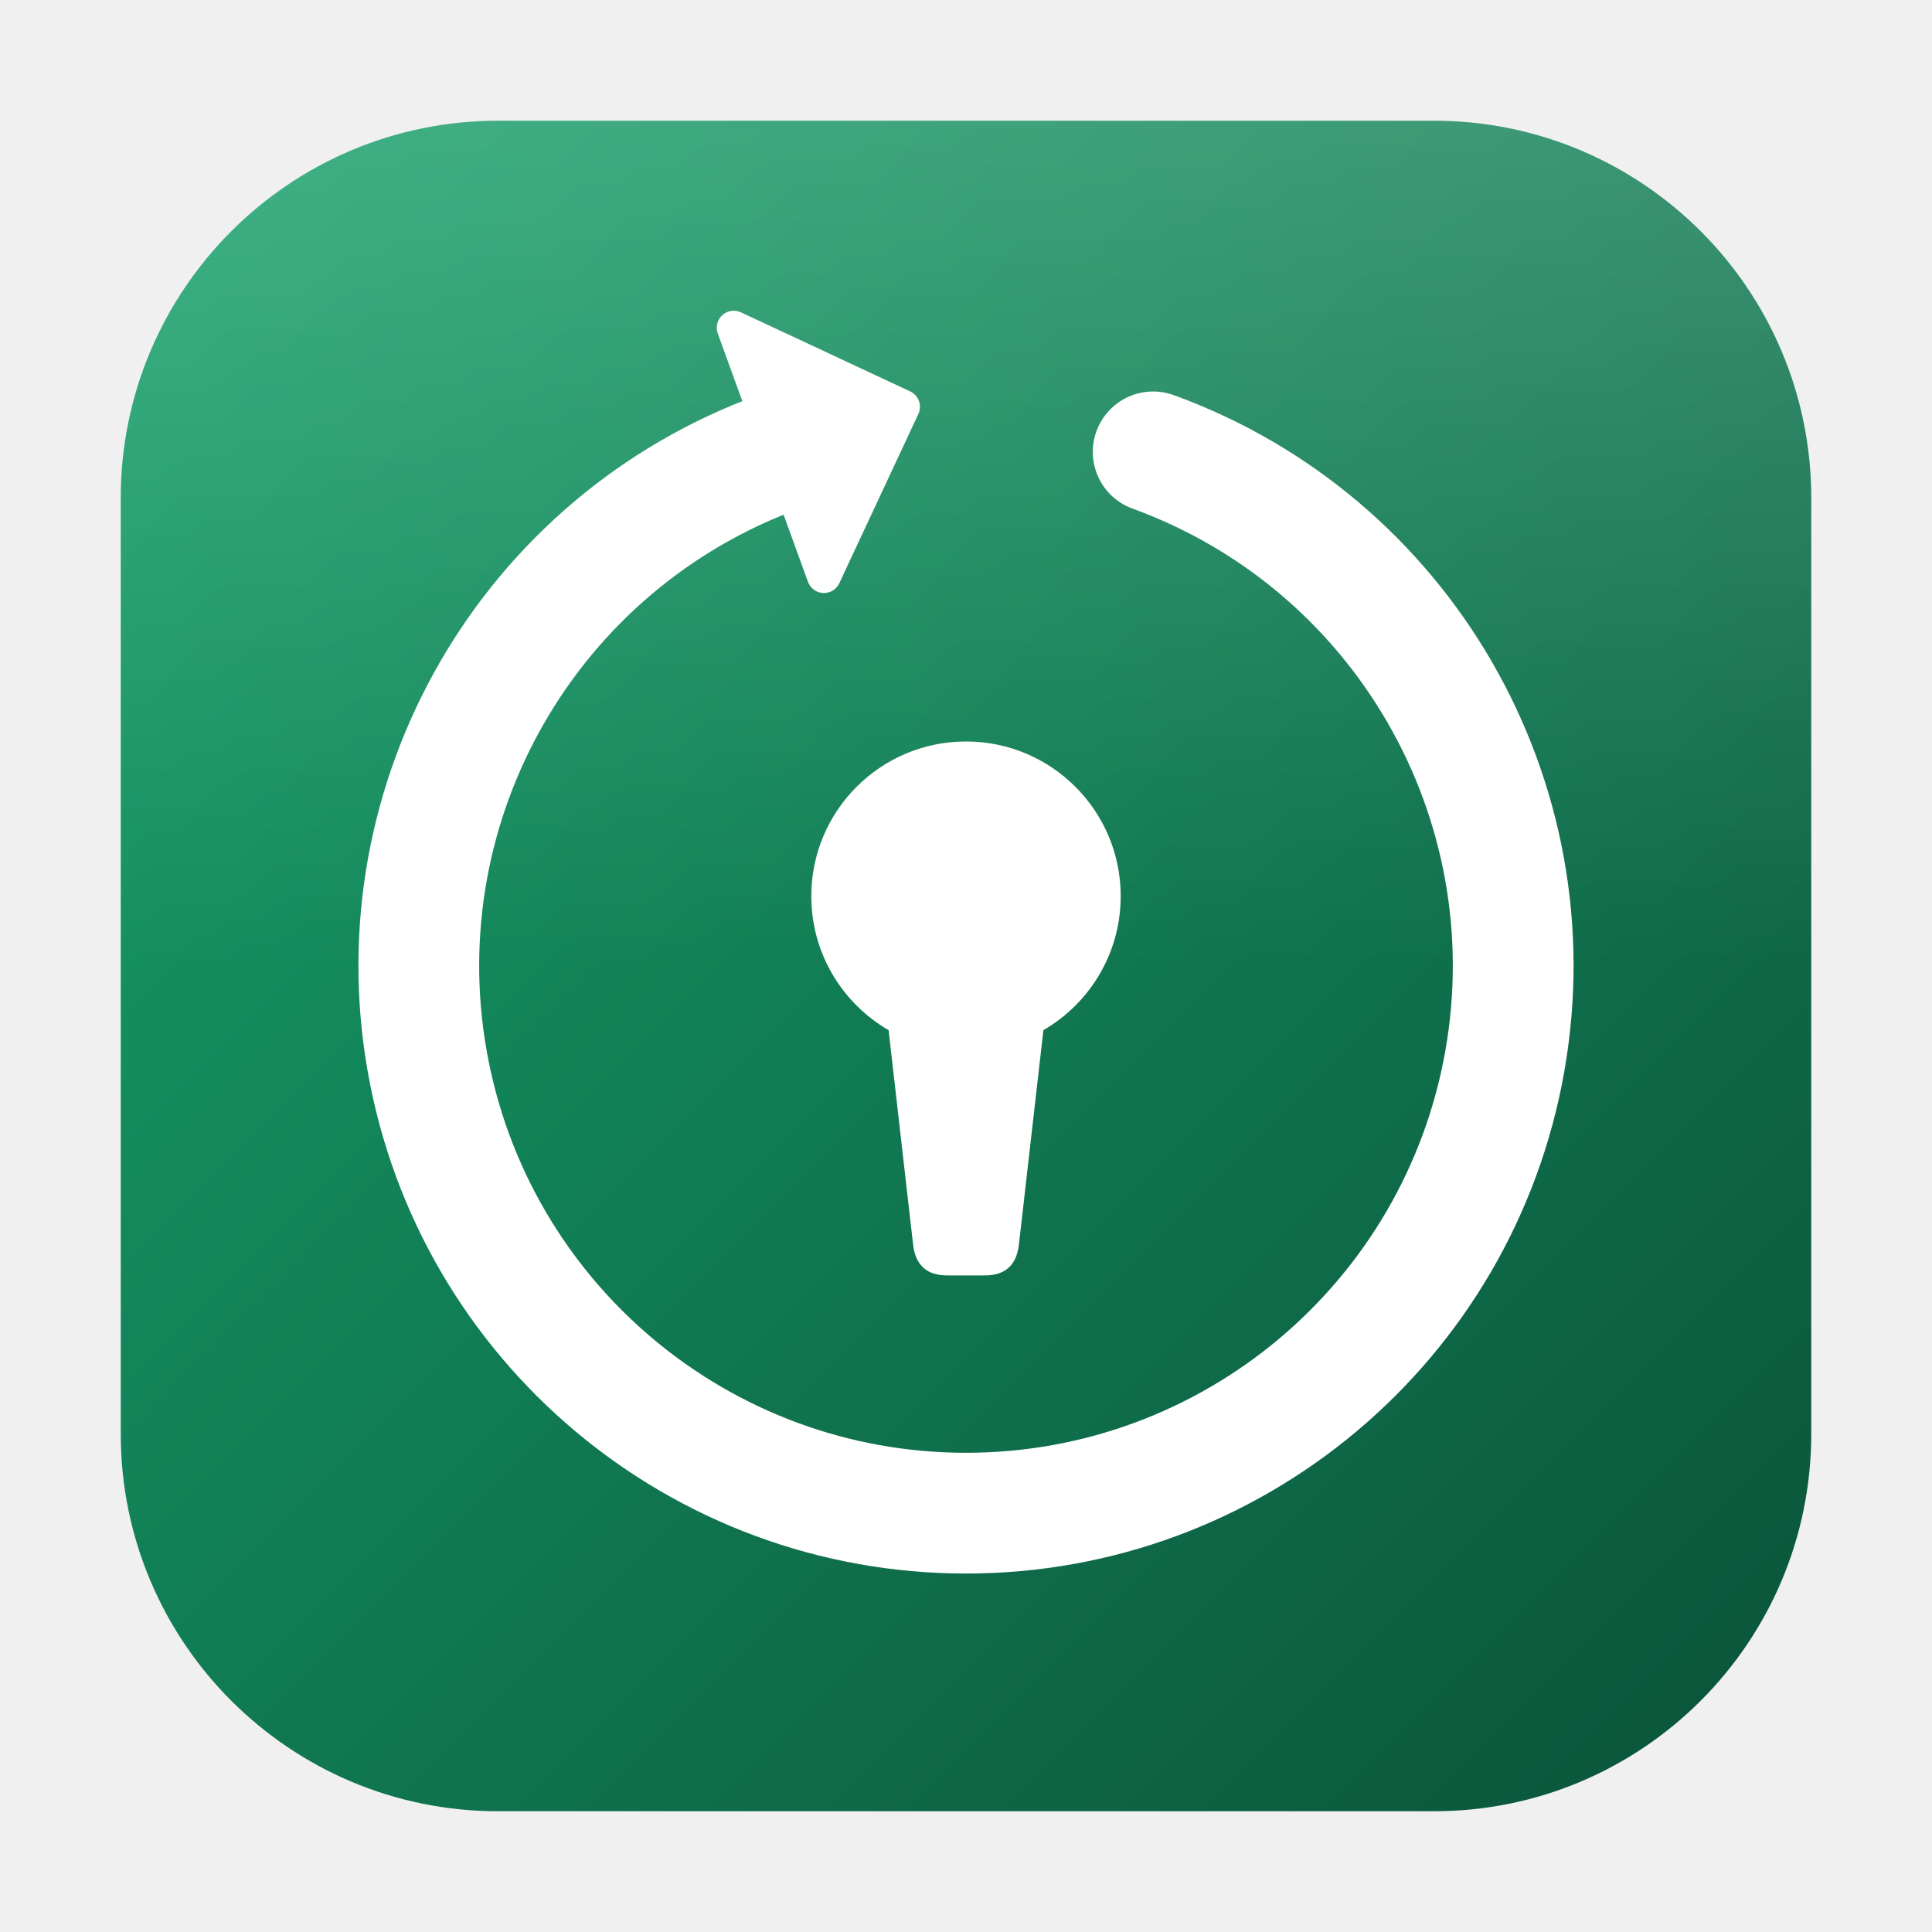
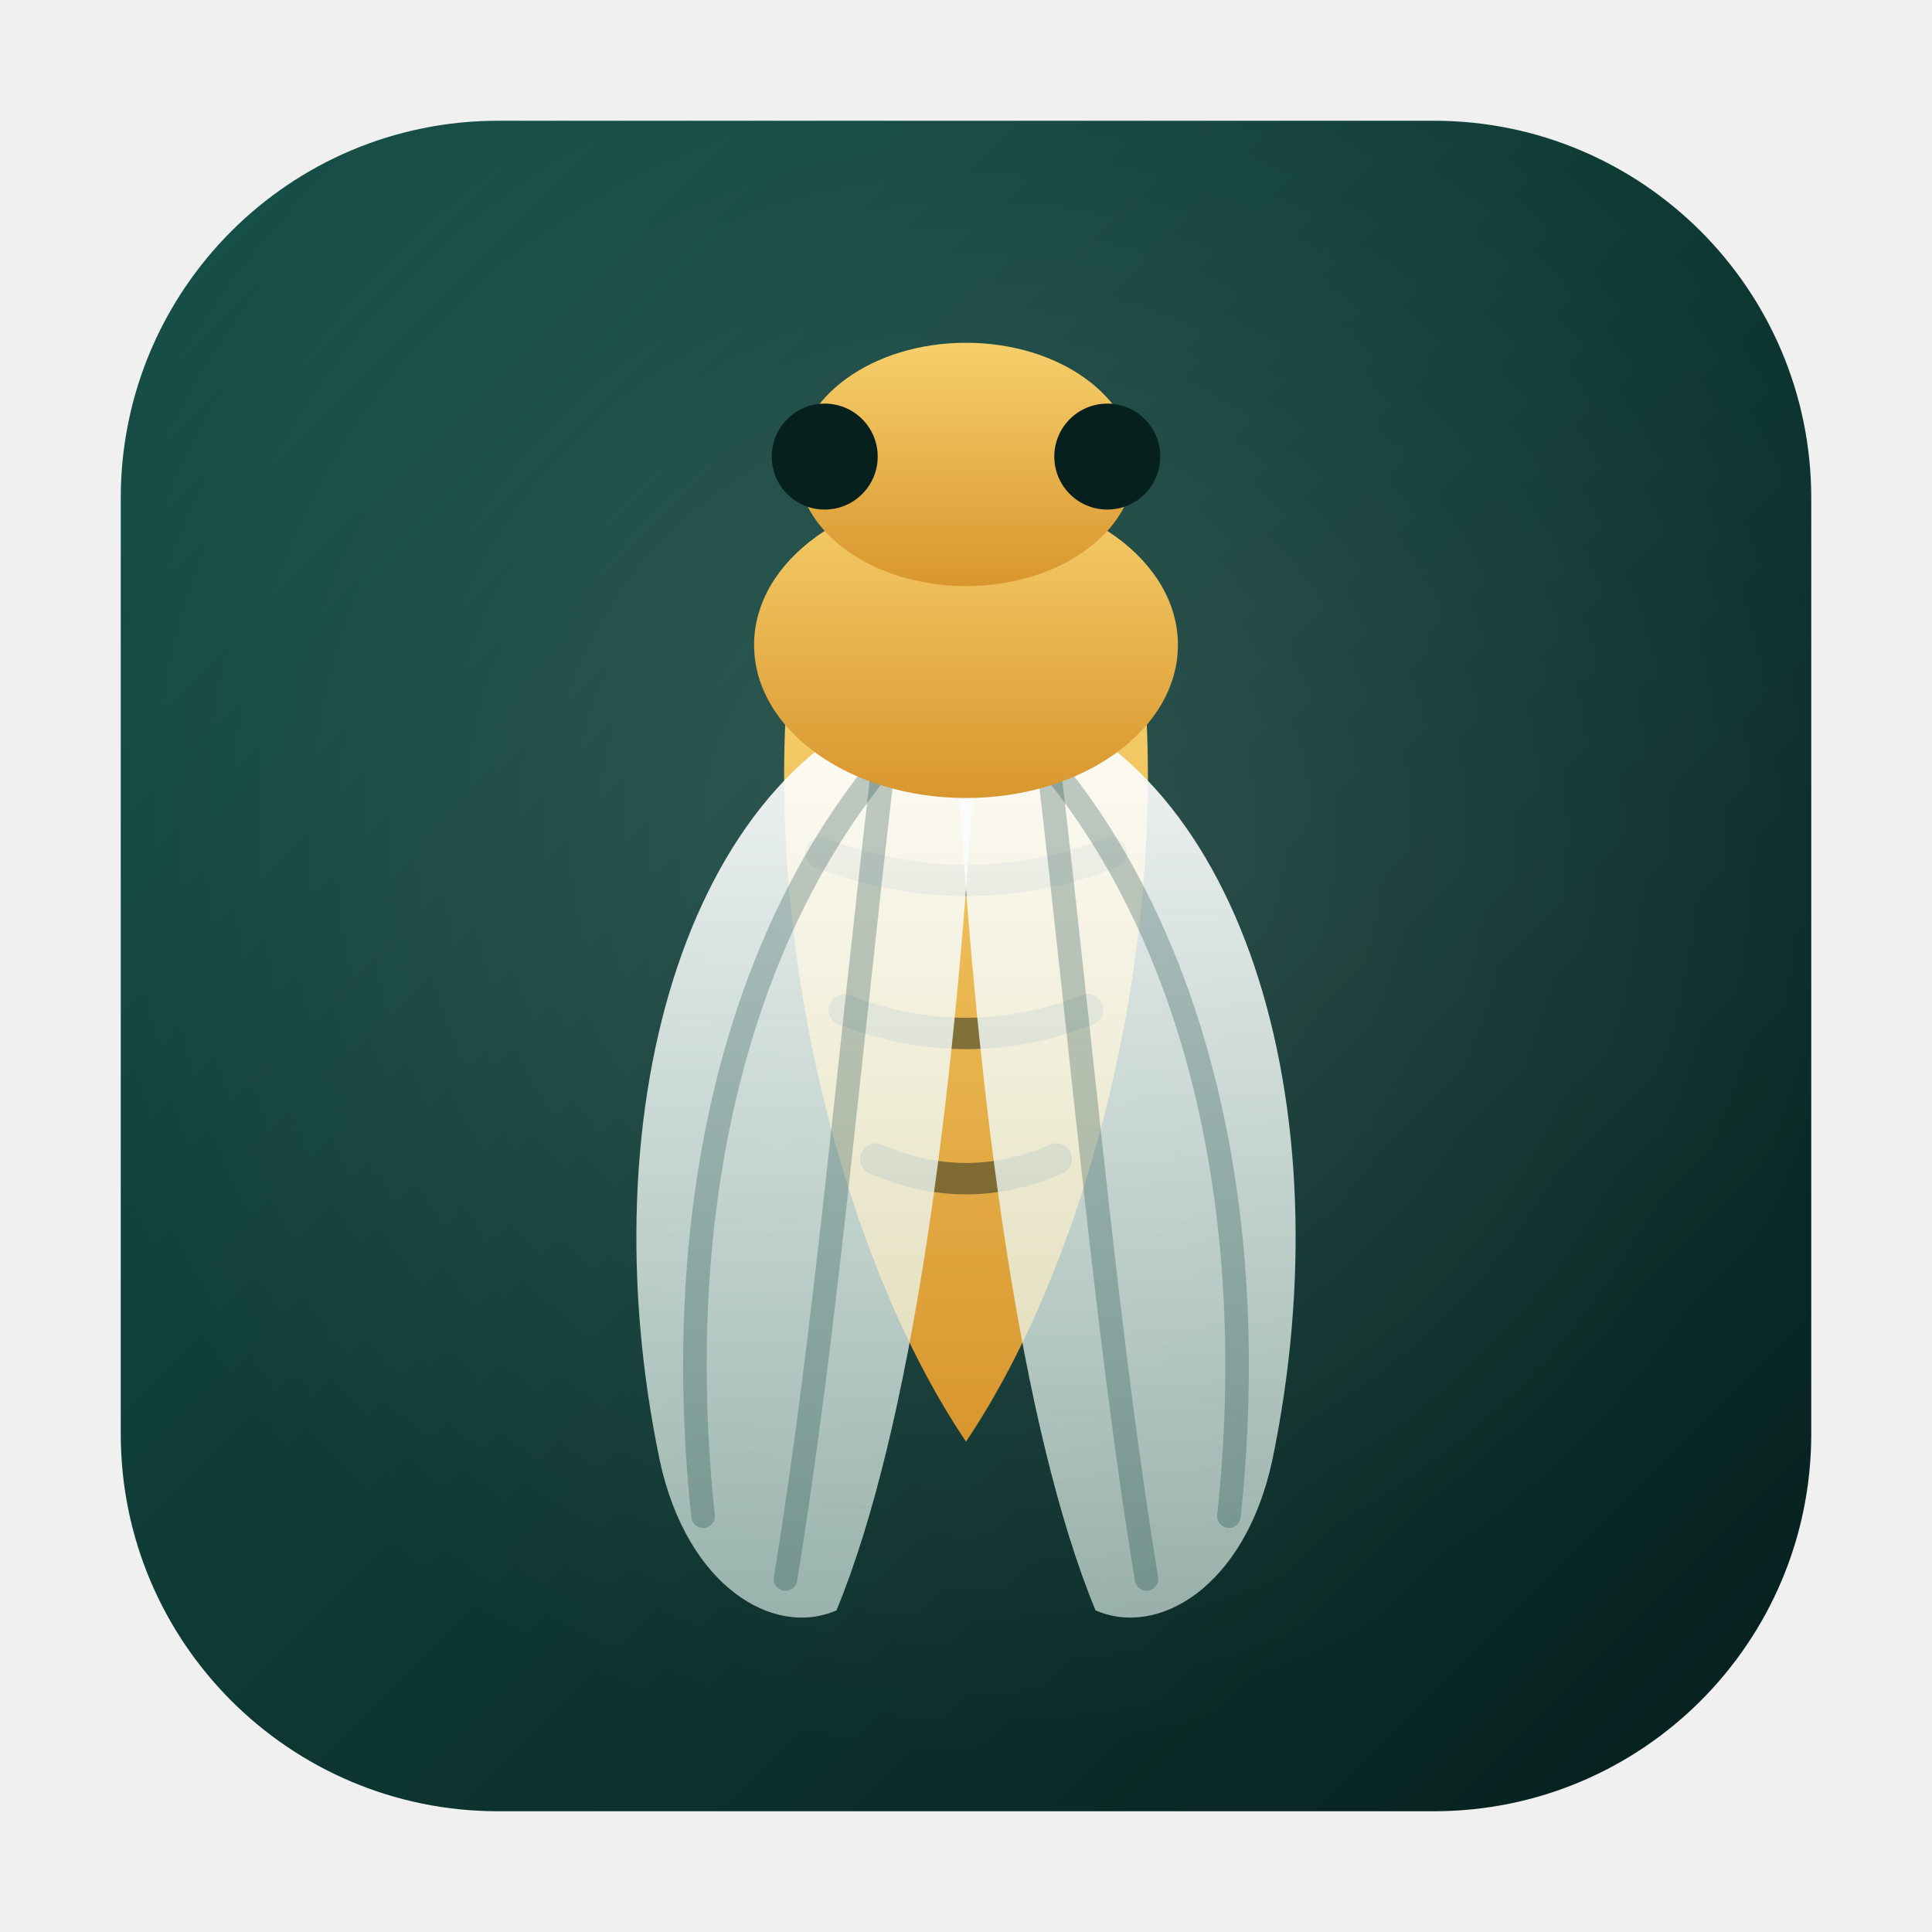
<svg xmlns="http://www.w3.org/2000/svg" viewBox="0 0 1024 1024">
  <defs>
    <linearGradient id="bg" x1="0" y1="0" x2="1" y2="1">
-       <stop offset="0" stop-color="#17a36c" />
-       <stop offset="1" stop-color="#0a5239" />
+       <stop offset="0" stop-color="#17524a" />
+       <stop offset="1" stop-color="#061f1d" />
    </linearGradient>
-     <linearGradient id="shine" x1="0" y1="0" x2="0" y2="1">
-       <stop offset="0" stop-color="#ffffff" stop-opacity="0.18" />
-       <stop offset="0.5" stop-color="#ffffff" stop-opacity="0" />
+     <radialGradient id="glow" cx="0.5" cy="0.42" r="0.55">
+       <stop offset="0" stop-color="#ffffff" stop-opacity="0.14" />
+       <stop offset="1" stop-color="#ffffff" stop-opacity="0" />
+     </radialGradient>
+     <linearGradient id="body" x1="0" y1="0" x2="0" y2="1">
+       <stop offset="0" stop-color="#f6cf6b" />
+       <stop offset="1" stop-color="#d9962e" />
+     </linearGradient>
+     <linearGradient id="wing" x1="0" y1="0" x2="0" y2="1">
+       <stop offset="0" stop-color="#ffffff" stop-opacity="0.94" />
+       <stop offset="1" stop-color="#dff3ea" stop-opacity="0.66" />
    </linearGradient>
  </defs>
  <rect x="64" y="64" width="896" height="896" rx="200" fill="url(#bg)" />
-   <rect x="64" y="64" width="896" height="896" rx="200" fill="url(#shine)" />
-   <path d="M611.2 239.5 A290 290 0 1 1 412.8 239.5" fill="none" stroke="#ffffff" stroke-width="64" stroke-linecap="round" />
-   <path d="M478.6 215.6 L388.9 173.7 L436.7 305.3 Z" fill="#ffffff" stroke="#ffffff" stroke-width="18" stroke-linejoin="round" />
-   <circle cx="512" cy="475" r="82" fill="#ffffff" />
-   <path d="M468 520 L556 520 L540 660 Q538 676 522 676 L502 676 Q486 676 484 660 Z" fill="#ffffff" />
+   <rect x="64" y="64" width="896" height="896" rx="200" fill="url(#glow)" />
+   <g transform="translate(512 528) scale(1.04) translate(-512 -585)">
+     <path d="M422 416 C408 560 450 720 512 812 C574 720 616 560 602 416 Z" fill="url(#body)" />
+     <path d="M438 512 Q512 540 586 512" fill="none" stroke="#06201e" stroke-opacity="0.45" stroke-width="16" stroke-linecap="round" />
+     <path d="M450 592 Q512 616 574 592" fill="none" stroke="#06201e" stroke-opacity="0.45" stroke-width="16" stroke-linecap="round" />
+     <path d="M466 668 Q512 688 558 668" fill="none" stroke="#06201e" stroke-opacity="0.45" stroke-width="16" stroke-linecap="round" />
+     <g id="wingL">
+       <path d="M494 430 C372 462 318 640 356 822 C370 886 414 912 446 898 C484 806 506 640 516 472 Z" fill="url(#wing)" />
+       <path d="M470 466 C392 560 362 700 378 850" fill="none" stroke="#0b3b36" stroke-opacity="0.26" stroke-width="12" stroke-linecap="round" />
+       <path d="M470 466 C452 620 440 760 420 882" fill="none" stroke="#0b3b36" stroke-opacity="0.26" stroke-width="12" stroke-linecap="round" />
+     </g>
+     <use href="#wingL" transform="matrix(-1 0 0 1 1024 0)" />
+     <ellipse cx="512" cy="406" rx="108" ry="78" fill="url(#body)" />
+     <ellipse cx="512" cy="314" rx="86" ry="62" fill="url(#body)" />
+     <circle cx="440" cy="310" r="27" fill="#06201e" />
+     <circle cx="584" cy="310" r="27" fill="#06201e" />
+   </g>
</svg>
